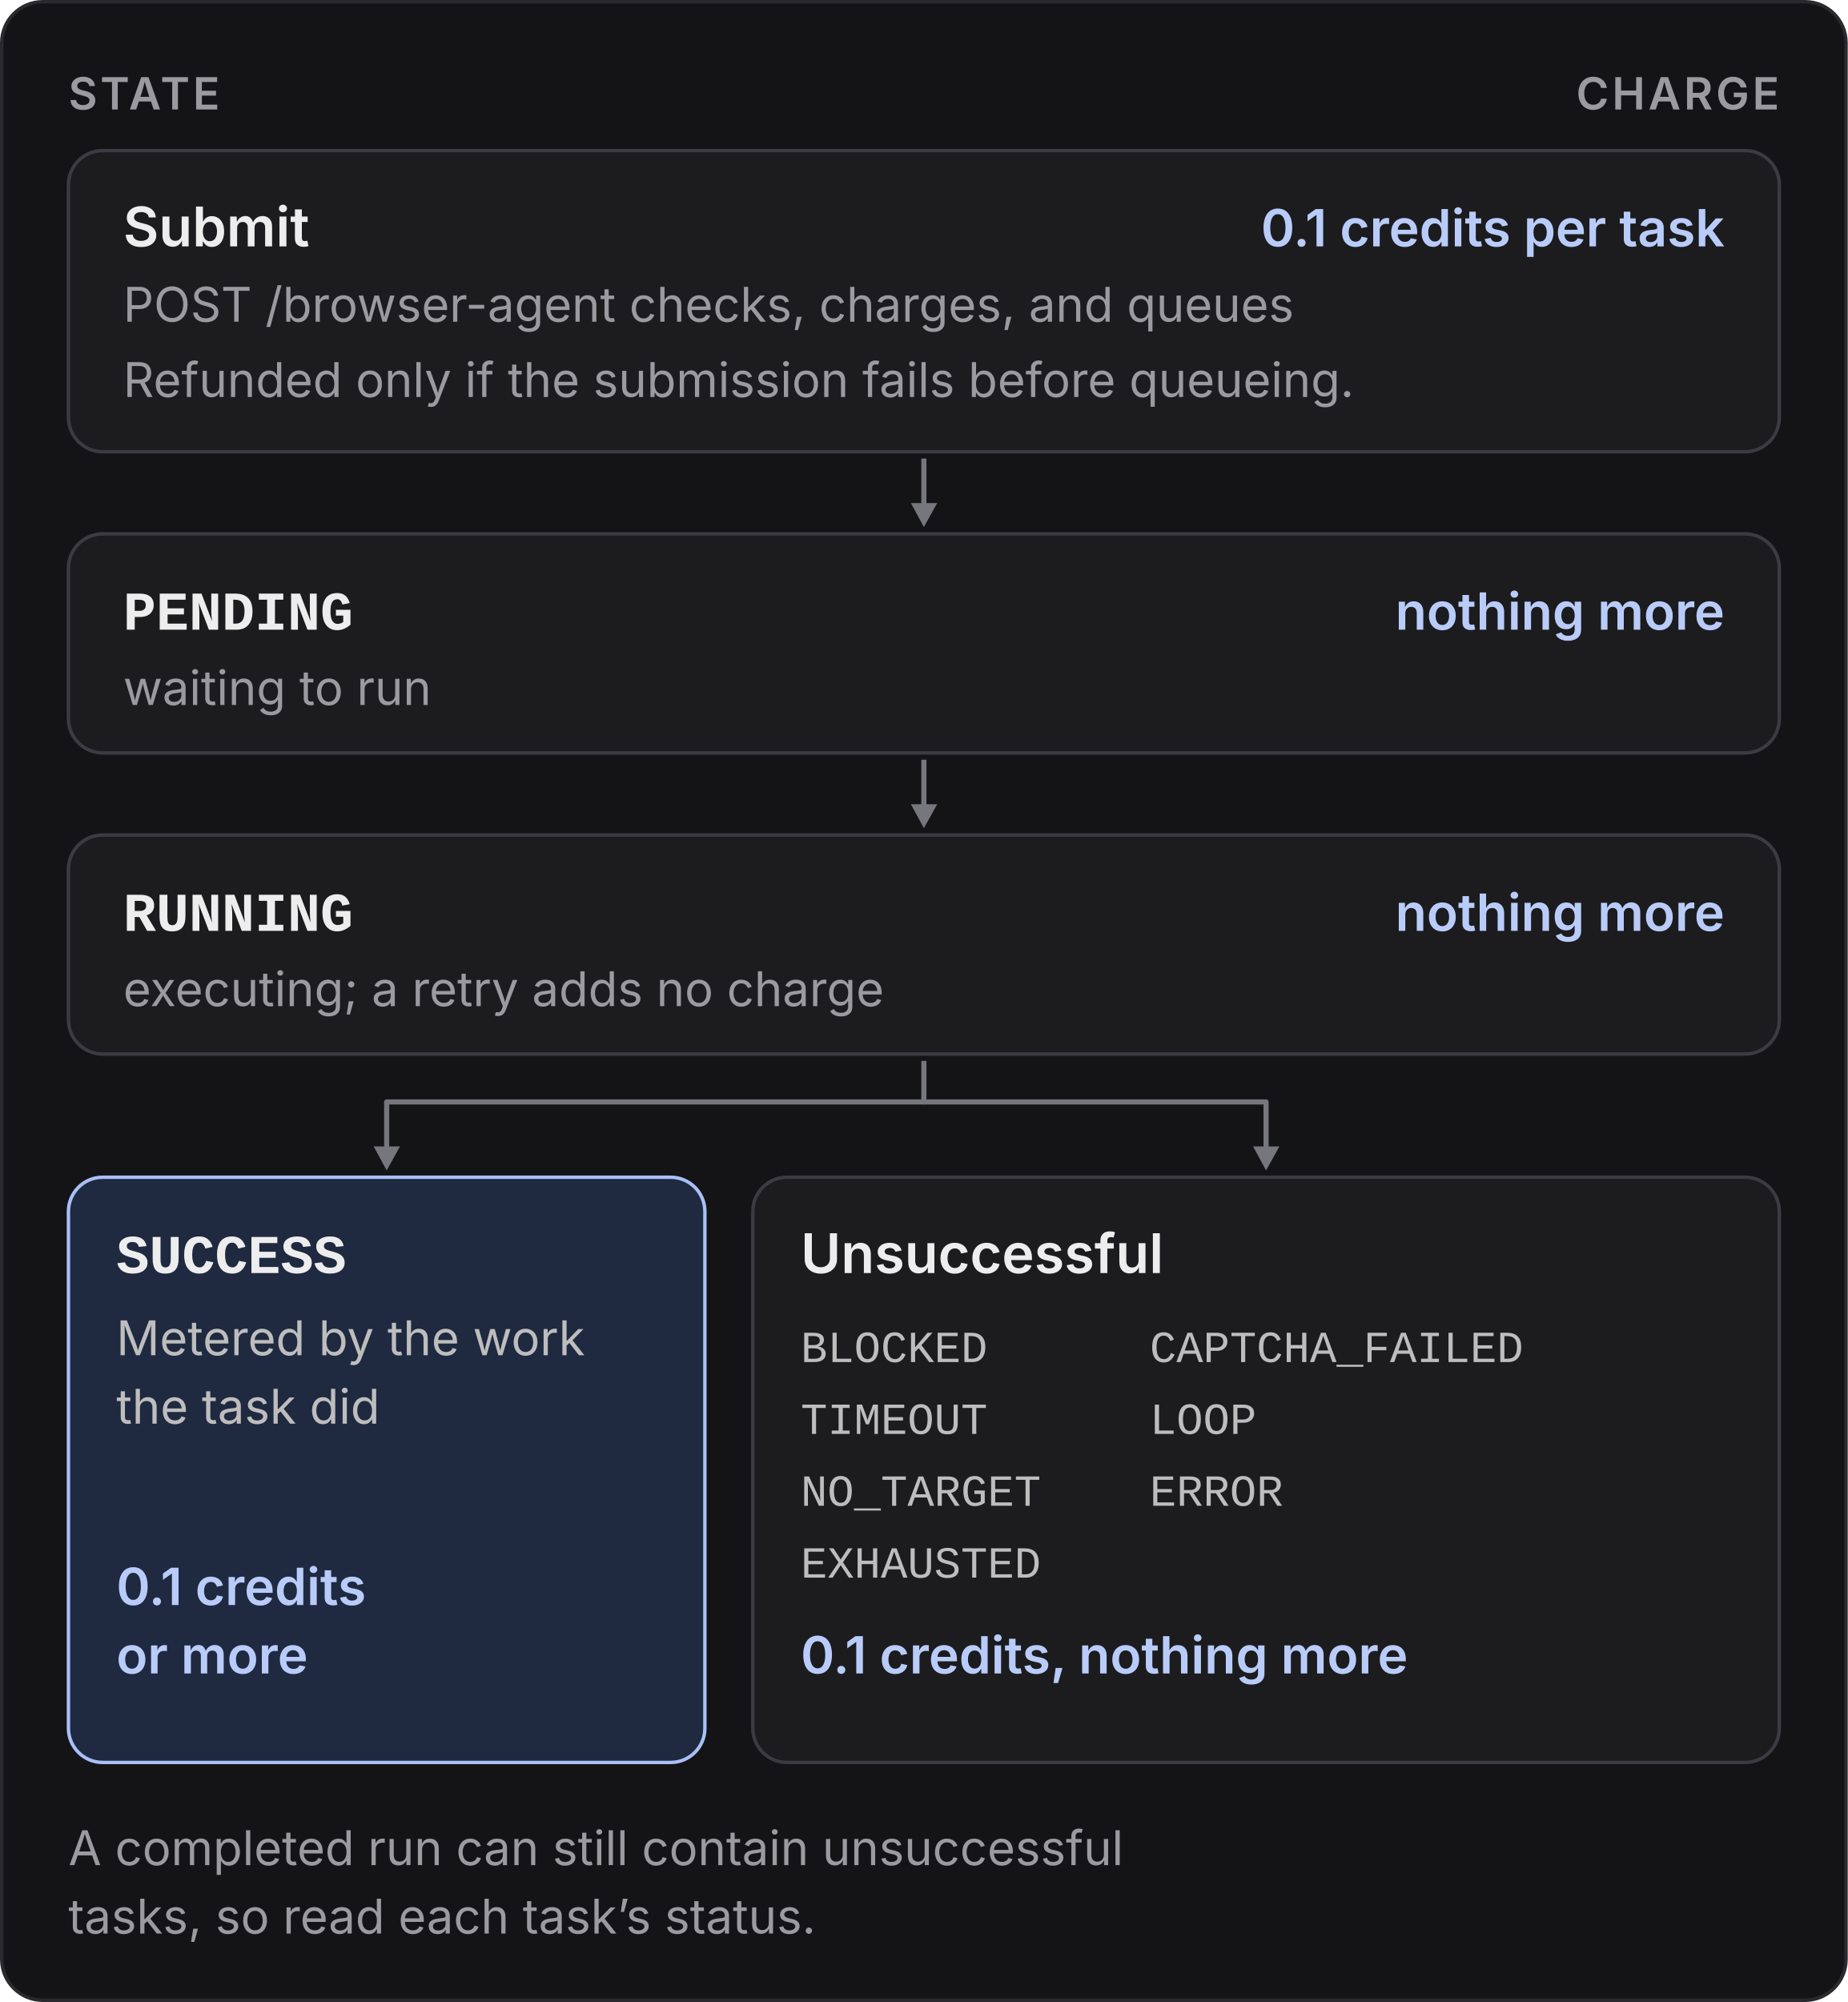
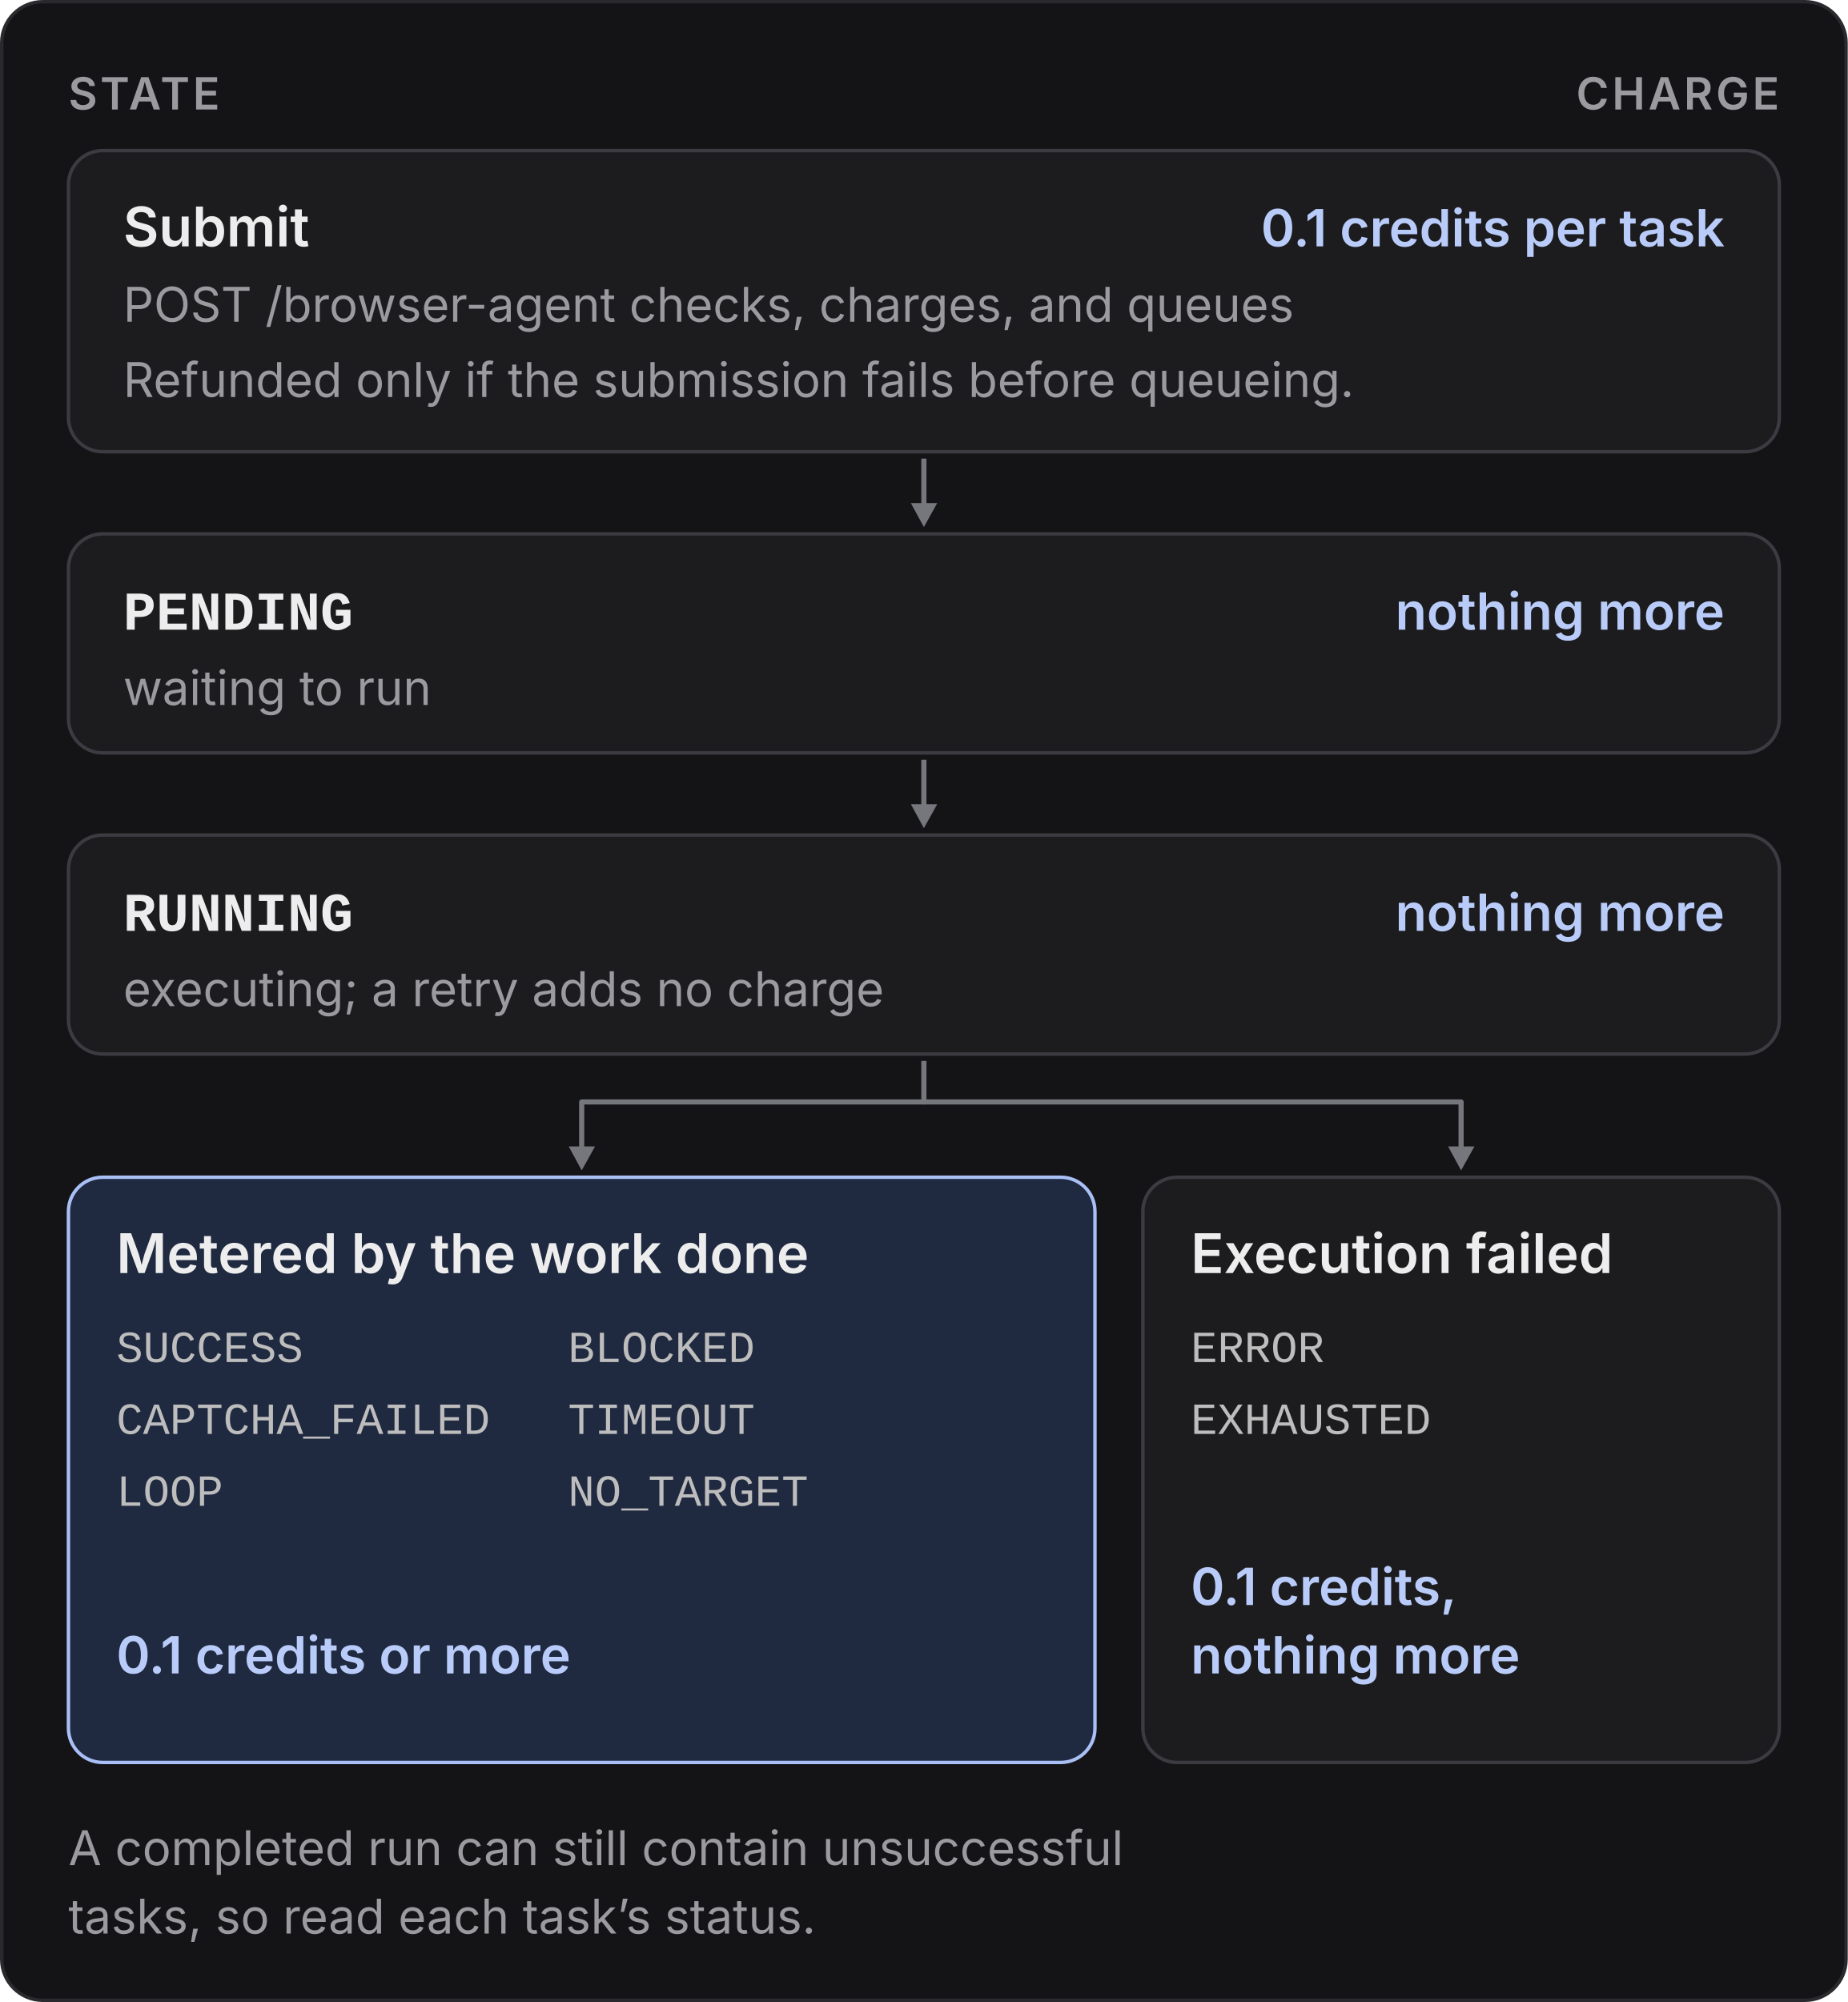
<svg xmlns="http://www.w3.org/2000/svg" width="540" height="585" viewBox="0 0 540 585" role="img" aria-labelledby="title desc">
  <style>
text{font-family:Inter, ui-sans-serif, -apple-system, BlinkMacSystemFont, "Segoe UI", Roboto, "Helvetica Neue", Arial, sans-serif}
.m{font-family:ui-monospace, SFMono-Regular, Menlo, Monaco, Consolas, "Liberation Mono", monospace}
.b{font-weight:600}
.cap{letter-spacing:.07em}
.bg{fill:#141416;stroke:#2a2a2e}
.n{fill:#1c1c1f;stroke:#3b3b41}
.na{fill:#1f2940;stroke:#a9bff6}
.soft{fill:#232327}
.fa{fill:#a9bff6}
.fsa{fill:#1f2940}
.t1{fill:#ededed}
.t2{fill:#bdbdbd}
.t3{fill:#9a9a9f}
.ta{fill:#b9ccf9}
.ton{fill:#0e0e10}
.ln{fill:none;stroke:#76767d}
.lna{fill:none;stroke:#a9bff6}
.hd{fill:#76767d}
.hda{fill:#a9bff6}
.rule{fill:none;stroke:#2c2c31}
</style>
  <rect x="0.5" y="0.5" width="539" height="584" rx="12" class="bg" />
  <text x="20" y="32" font-size="13" class="t3 b cap">STATE</text>
  <text x="520" y="32" font-size="13" class="t3 b cap" text-anchor="end">CHARGE</text>
  <rect x="20" y="44" width="500" height="88" rx="10" class="n" />
  <text x="36" y="72" font-size="16" class="t1 b">Submit</text>
  <text x="36" y="94" font-size="14" class="t3">POST /browser-agent checks, charges, and queues</text>
  <text x="504" y="72" font-size="15" class="ta b" text-anchor="end">0.1 credits per task</text>
  <text x="36" y="116" font-size="14" class="t3">Refunded only if the submission fails before queueing.</text>
  <path d="M270 134L270 148" class="ln" stroke-width="1.5" stroke-linejoin="round" />
  <path d="M270 154L266.2 147L273.9 147Z" class="hd" />
  <rect x="20" y="156" width="500" height="64" rx="10" class="n" />
  <text x="36" y="184" font-size="16" class="t1 b m">PENDING</text>
  <text x="36" y="206" font-size="14" class="t3">waiting to run</text>
  <text x="504" y="184" font-size="15" class="ta b" text-anchor="end">nothing more</text>
  <path d="M270 222L270 236" class="ln" stroke-width="1.5" stroke-linejoin="round" />
  <path d="M270 242L266.2 235L273.9 235Z" class="hd" />
  <rect x="20" y="244" width="500" height="64" rx="10" class="n" />
  <text x="36" y="272" font-size="16" class="t1 b m">RUNNING</text>
  <text x="36" y="294" font-size="14" class="t3">executing; a retry adds no charge</text>
  <text x="504" y="272" font-size="15" class="ta b" text-anchor="end">nothing more</text>
-   <path d="M270 310L270 322L113 322L113 336" class="ln" stroke-width="1.5" stroke-linejoin="round" />
-   <path d="M113 342L109.2 335L116.9 335Z" class="hd" />
-   <path d="M270 322L370 322L370 336" class="ln" stroke-width="1.5" stroke-linejoin="round" />
-   <path d="M370 342L366.2 335L373.9 335Z" class="hd" />
-   <rect x="20" y="344" width="186" height="171" rx="10" class="na" />
-   <text x="34" y="372" font-size="16" class="t1 b m">SUCCESS</text>
-   <text x="34" y="396" font-size="14" class="t2">Metered by the work</text>
-   <text x="34" y="416" font-size="14" class="t2">the task did</text>
-   <text x="34" y="469" font-size="15" class="ta b">0.1 credits</text>
-   <text x="34" y="489" font-size="15" class="ta b">or more</text>
-   <rect x="220" y="344" width="300" height="171" rx="10" class="n" />
-   <text x="234" y="372" font-size="16" class="t1 b">Unsuccessful</text>
-   <text x="234" y="398" font-size="13" class="t2 m">BLOCKED</text>
-   <text x="336" y="398" font-size="13" class="t2 m">CAPTCHA_FAILED</text>
-   <text x="234" y="419" font-size="13" class="t2 m">TIMEOUT</text>
-   <text x="336" y="419" font-size="13" class="t2 m">LOOP</text>
-   <text x="234" y="440" font-size="13" class="t2 m">NO_TARGET</text>
-   <text x="336" y="440" font-size="13" class="t2 m">ERROR</text>
-   <text x="234" y="461" font-size="13" class="t2 m">EXHAUSTED</text>
-   <text x="234" y="489" font-size="15" class="ta b">0.1 credits, nothing more</text>
+   <path d="M270 310L270 322L170 322L170 336" class="ln" stroke-width="1.5" stroke-linejoin="round" />
+   <path d="M170 342L166.2 335L173.9 335Z" class="hd" />
+   <path d="M270 322L427 322L427 336" class="ln" stroke-width="1.5" stroke-linejoin="round" />
+   <path d="M427 342L423.2 335L430.9 335Z" class="hd" />
+   <rect x="20" y="344" width="300" height="171" rx="10" class="na" />
+   <text x="34" y="372" font-size="16" class="t1 b">Metered by the work done</text>
+   <text x="34" y="398" font-size="13" class="t2 m">SUCCESS</text>
+   <text x="166" y="398" font-size="13" class="t2 m">BLOCKED</text>
+   <text x="34" y="419" font-size="13" class="t2 m">CAPTCHA_FAILED</text>
+   <text x="166" y="419" font-size="13" class="t2 m">TIMEOUT</text>
+   <text x="34" y="440" font-size="13" class="t2 m">LOOP</text>
+   <text x="166" y="440" font-size="13" class="t2 m">NO_TARGET</text>
+   <text x="34" y="489" font-size="15" class="ta b">0.1 credits or more</text>
+   <rect x="334" y="344" width="186" height="171" rx="10" class="n" />
+   <text x="348" y="372" font-size="16" class="t1 b">Execution failed</text>
+   <text x="348" y="398" font-size="13" class="t2 m">ERROR</text>
+   <text x="348" y="419" font-size="13" class="t2 m">EXHAUSTED</text>
+   <text x="348" y="469" font-size="15" class="ta b">0.1 credits,</text>
+   <text x="348" y="489" font-size="15" class="ta b">nothing more</text>
  <text x="20" y="545" font-size="14" class="t3">A completed run can still contain unsuccessful</text>
  <text x="20" y="565" font-size="14" class="t3">tasks, so read each task’s status.</text>
</svg>
